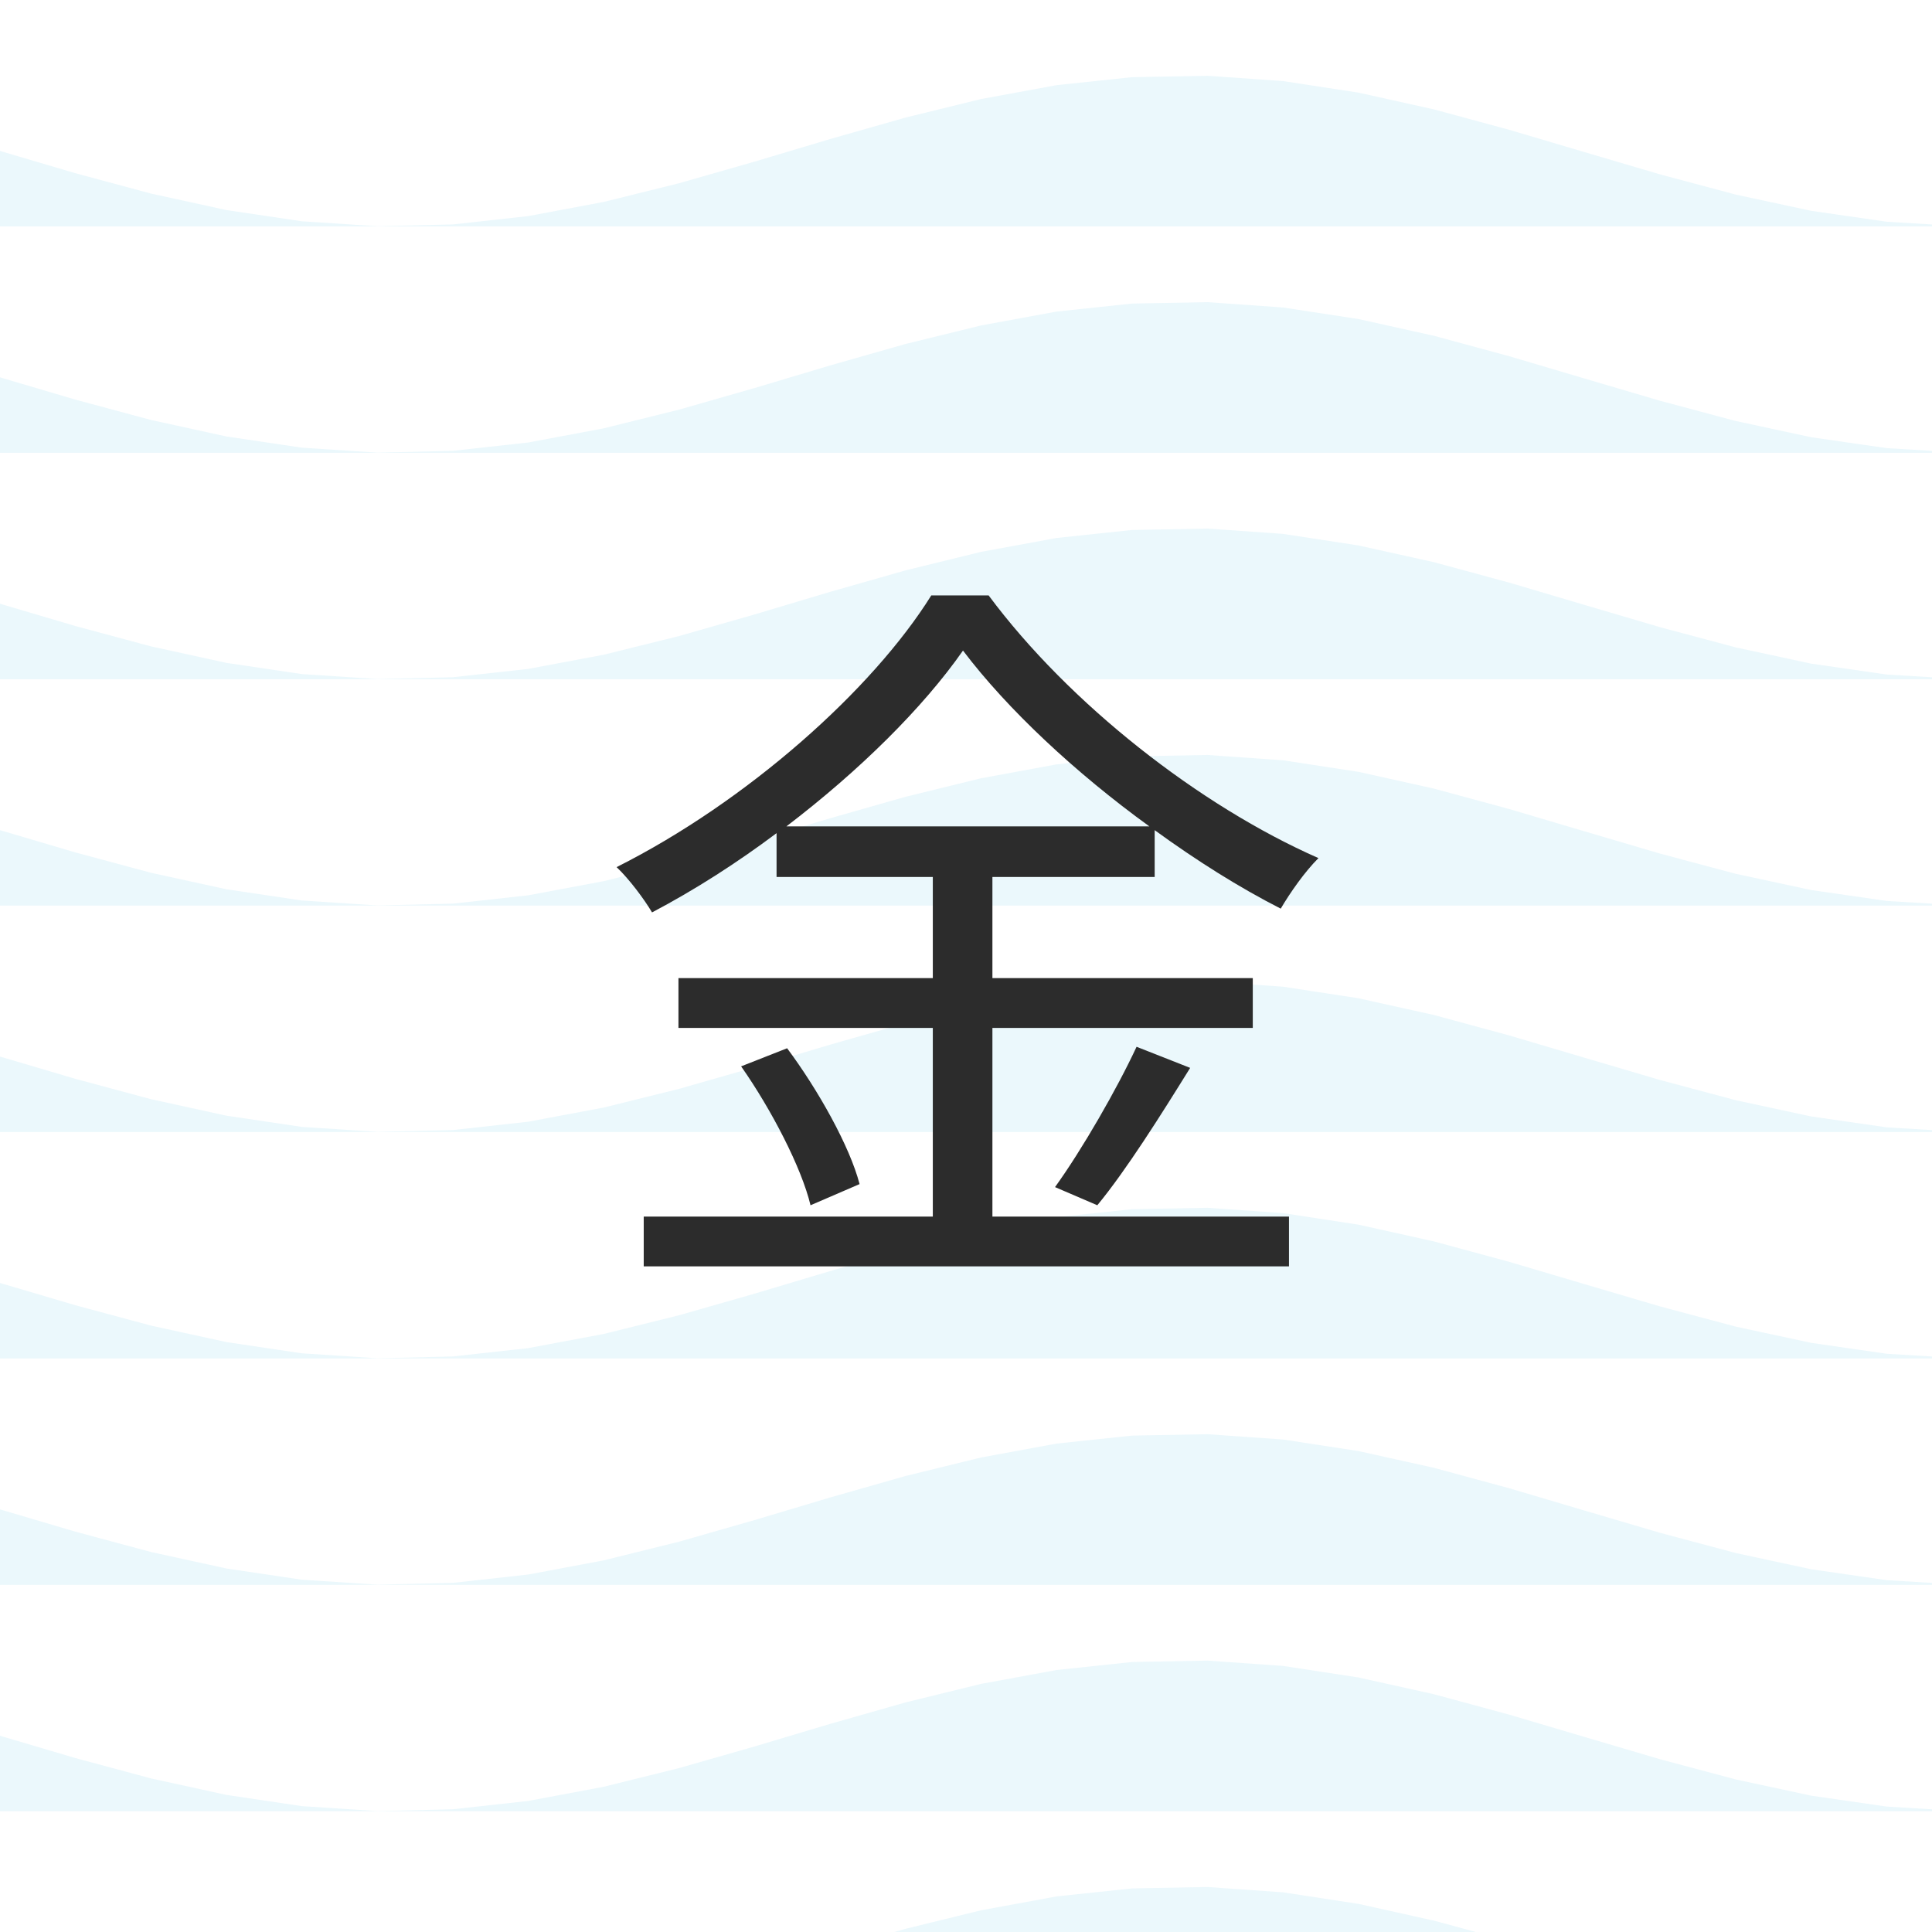
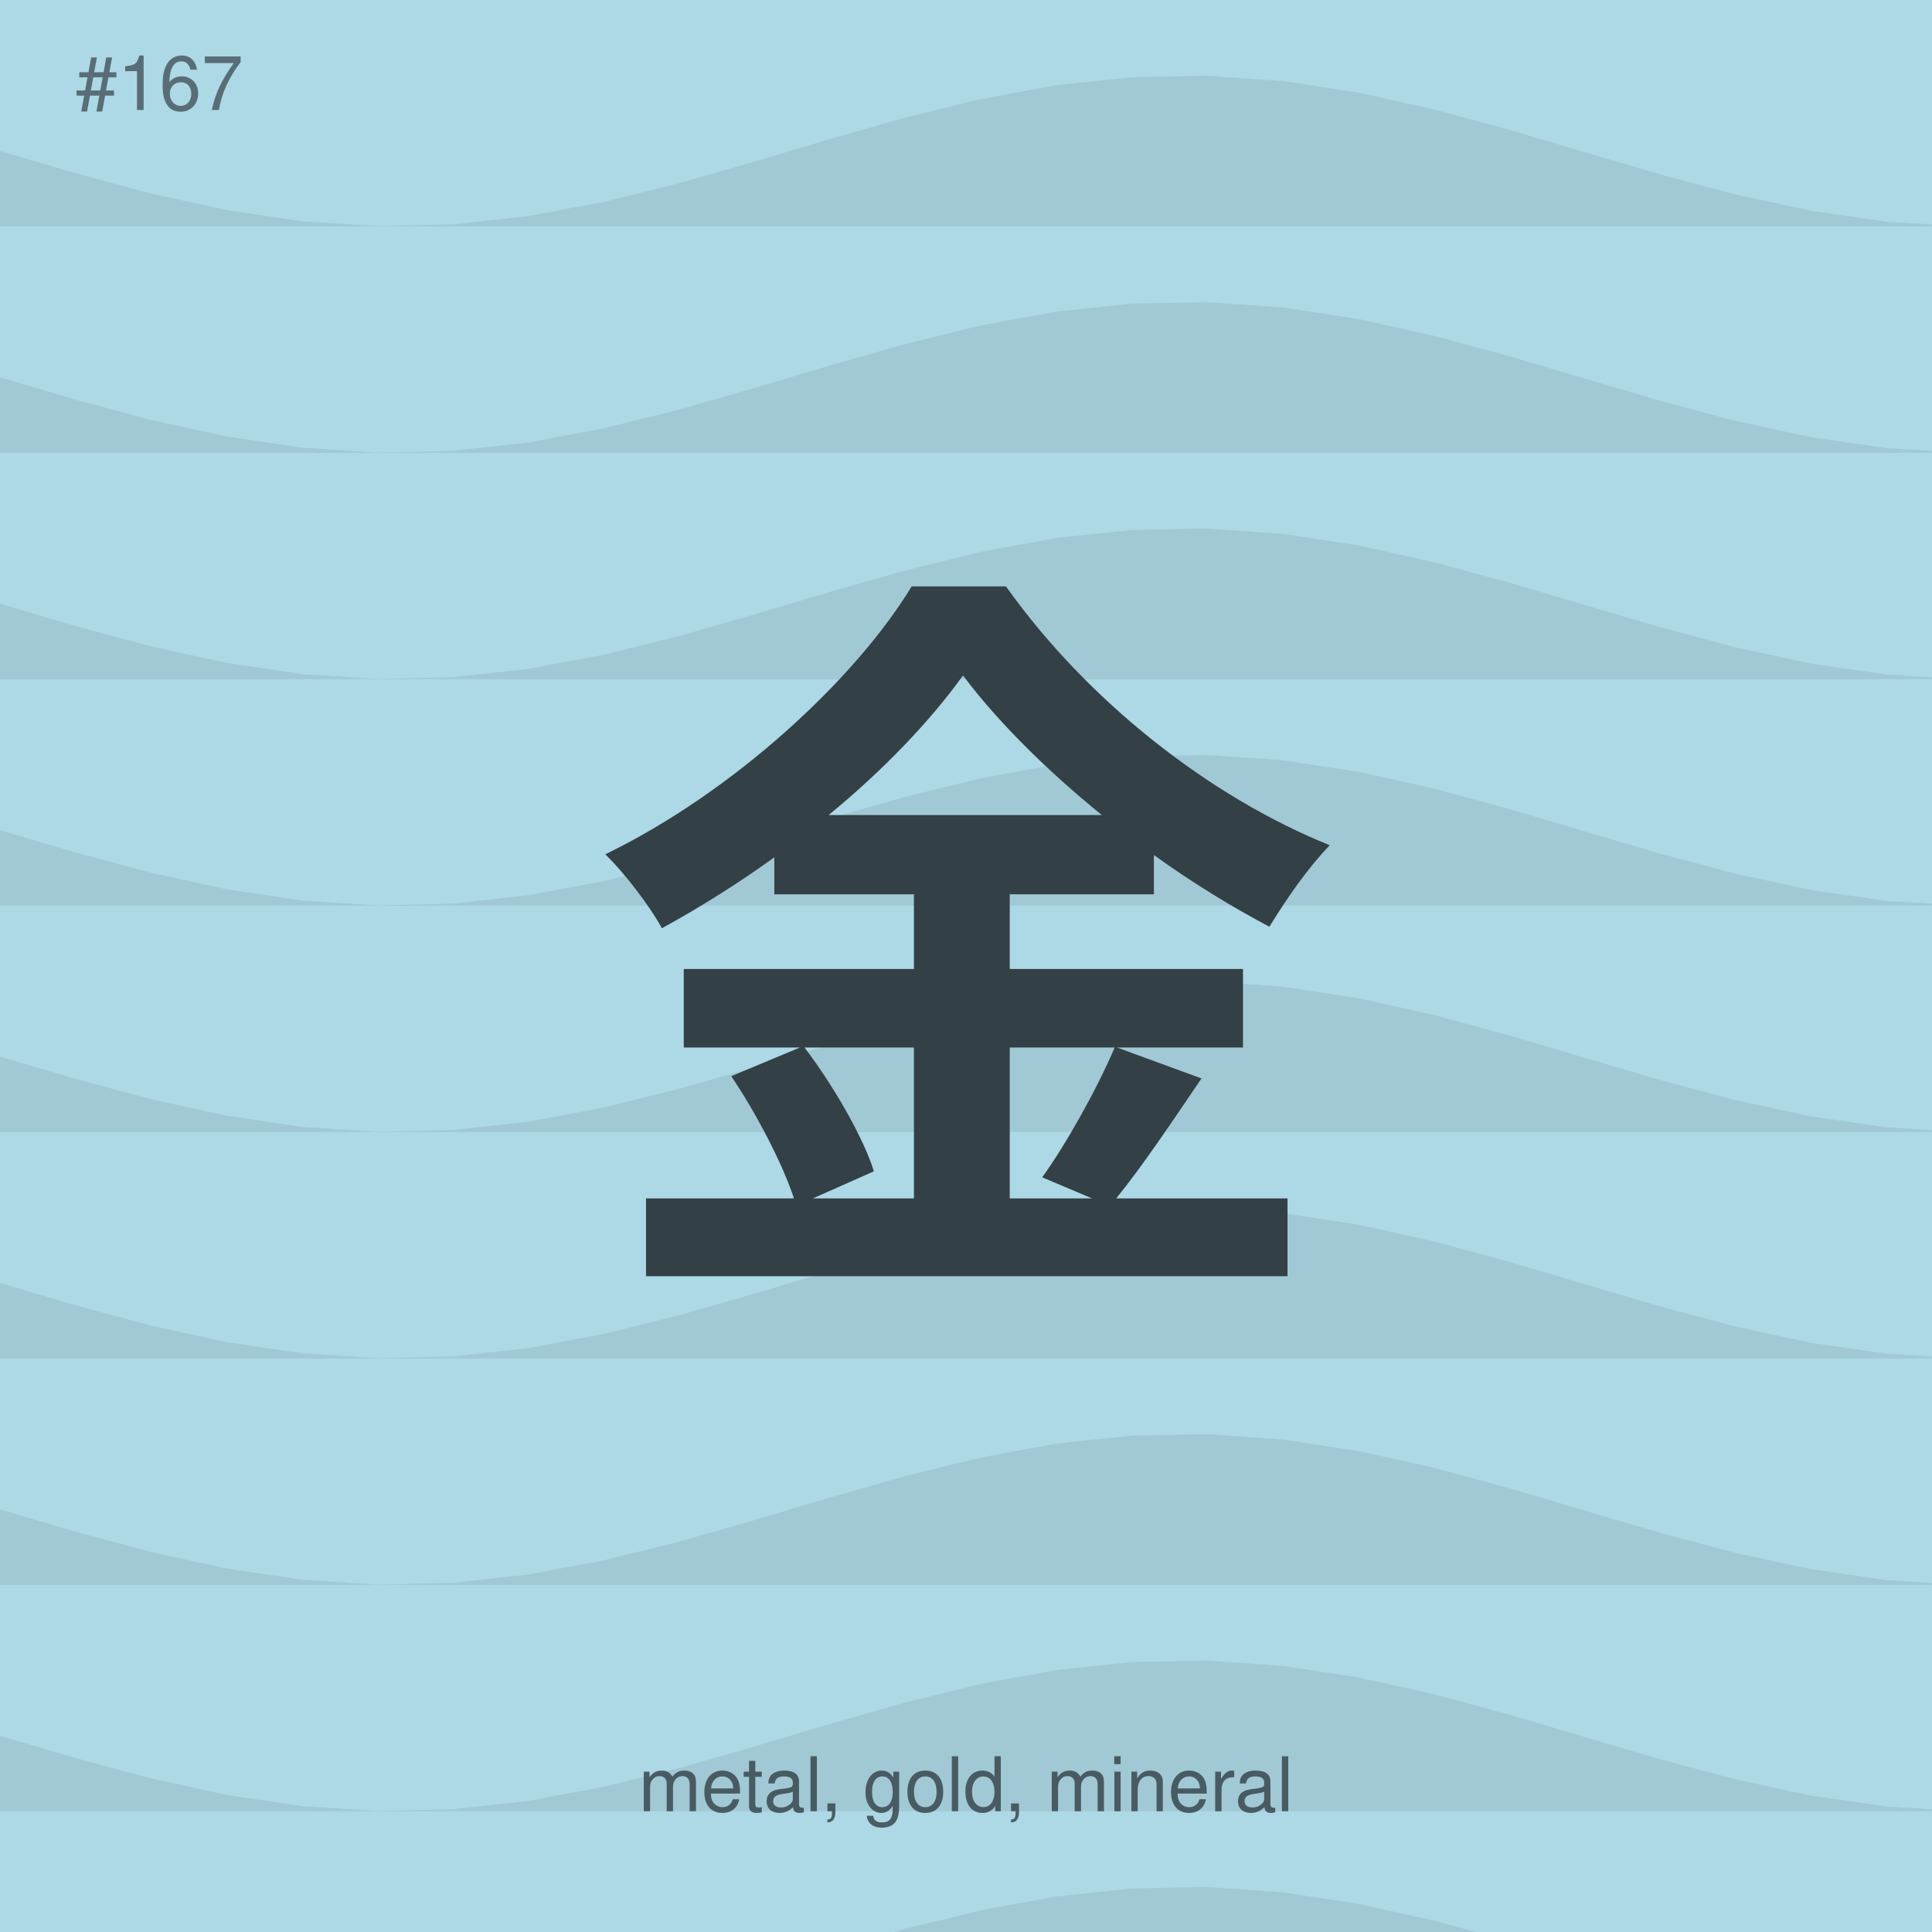
<svg xmlns="http://www.w3.org/2000/svg" width="512" height="512" viewBox="0 0 512 512">
  <defs>
    <style>
      .radical-text {
        font-family: 'Hiragino Sans', 'Yu Gothic', 'Meiryo', 'Takao', 'IPAexGothic', 'IPAGothic', 'VL Gothic', 'Noto Sans CJK JP', serif;
        font-size: 200px;
        text-anchor: middle;
        dominant-baseline: middle;
-         fill: #2c2c2c;
+         fill: #334045;
+         font-weight: bold;
+       }
+       .number-text {
+         font-family: 'Helvetica', 'Arial', sans-serif;
+         font-size: 20px;
+         text-anchor: start;
+         dominant-baseline: hanging;
+         fill: #334045;
+         opacity: 0.7;
+         font-weight: normal;
+       }
+       .meaning-text {
+         font-family: 'Helvetica', 'Arial', sans-serif;
+         font-size: 20px;
+         text-anchor: middle;
+         dominant-baseline: baseline;
+         fill: #334045;
+         opacity: 0.8;
        font-weight: normal;
      }
    </style>
  </defs>
-   <rect width="512" height="512" fill="white" />
-   <g opacity="1.0">
-     <path d="M 0,40 L 20,45.91 L 40,51.293 L 60,55.667 L 80,58.641 L 100,59.95 L 120,59.477 L 140,57.264 L 160,53.509 L 180,48.548 L 200,42.822 L 220,36.845 L 240,31.15 L 260,26.245 L 280,22.568 L 300,20.449 L 320,20.077 L 340,21.484 L 360,24.545 L 380,28.986 L 400,34.412 L 420,40.336 L 440,46.231 L 460,51.569 L 480,55.873 L 500,58.76 L 520,59.971 L 512,60 L 0,60 Z" fill="#bce7f5" opacity="0.3" />
-     <path d="M 0,100 L 20,105.91 L 40,111.293 L 60,115.667 L 80,118.641 L 100,119.95 L 120,119.477 L 140,117.264 L 160,113.509 L 180,108.548 L 200,102.822 L 220,96.845 L 240,91.15 L 260,86.245 L 280,82.568 L 300,80.449 L 320,80.077 L 340,81.484 L 360,84.545 L 380,88.986 L 400,94.412 L 420,100.336 L 440,106.231 L 460,111.569 L 480,115.873 L 500,118.76 L 520,119.971 L 512,120 L 0,120 Z" fill="#bce7f5" opacity="0.3" />
-     <path d="M 0,160 L 20,165.91 L 40,171.293 L 60,175.667 L 80,178.641 L 100,179.95 L 120,179.477 L 140,177.264 L 160,173.509 L 180,168.548 L 200,162.822 L 220,156.845 L 240,151.15 L 260,146.245 L 280,142.568 L 300,140.449 L 320,140.077 L 340,141.484 L 360,144.545 L 380,148.986 L 400,154.412 L 420,160.336 L 440,166.231 L 460,171.569 L 480,175.873 L 500,178.76 L 520,179.971 L 512,180 L 0,180 Z" fill="#bce7f5" opacity="0.3" />
-     <path d="M 0,220 L 20,225.91 L 40,231.293 L 60,235.667 L 80,238.641 L 100,239.95 L 120,239.477 L 140,237.264 L 160,233.509 L 180,228.548 L 200,222.822 L 220,216.845 L 240,211.15 L 260,206.245 L 280,202.568 L 300,200.449 L 320,200.077 L 340,201.484 L 360,204.545 L 380,208.986 L 400,214.412 L 420,220.336 L 440,226.231 L 460,231.569 L 480,235.873 L 500,238.76 L 520,239.971 L 512,240 L 0,240 Z" fill="#bce7f5" opacity="0.3" />
-     <path d="M 0,280 L 20,285.91 L 40,291.293 L 60,295.667 L 80,298.641 L 100,299.95 L 120,299.477 L 140,297.264 L 160,293.509 L 180,288.548 L 200,282.822 L 220,276.845 L 240,271.15 L 260,266.245 L 280,262.568 L 300,260.449 L 320,260.077 L 340,261.484 L 360,264.545 L 380,268.986 L 400,274.412 L 420,280.336 L 440,286.231 L 460,291.569 L 480,295.873 L 500,298.76 L 520,299.971 L 512,300 L 0,300 Z" fill="#bce7f5" opacity="0.3" />
-     <path d="M 0,340 L 20,345.91 L 40,351.293 L 60,355.667 L 80,358.641 L 100,359.95 L 120,359.477 L 140,357.264 L 160,353.509 L 180,348.548 L 200,342.822 L 220,336.845 L 240,331.15 L 260,326.245 L 280,322.568 L 300,320.449 L 320,320.077 L 340,321.484 L 360,324.545 L 380,328.986 L 400,334.412 L 420,340.336 L 440,346.231 L 460,351.569 L 480,355.873 L 500,358.76 L 520,359.971 L 512,360 L 0,360 Z" fill="#bce7f5" opacity="0.3" />
-     <path d="M 0,400 L 20,405.91 L 40,411.293 L 60,415.667 L 80,418.641 L 100,419.95 L 120,419.477 L 140,417.264 L 160,413.509 L 180,408.548 L 200,402.822 L 220,396.845 L 240,391.15 L 260,386.245 L 280,382.568 L 300,380.449 L 320,380.077 L 340,381.484 L 360,384.545 L 380,388.986 L 400,394.412 L 420,400.336 L 440,406.231 L 460,411.569 L 480,415.873 L 500,418.76 L 520,419.971 L 512,420 L 0,420 Z" fill="#bce7f5" opacity="0.3" />
-     <path d="M 0,460 L 20,465.91 L 40,471.293 L 60,475.667 L 80,478.641 L 100,479.95 L 120,479.477 L 140,477.264 L 160,473.509 L 180,468.548 L 200,462.822 L 220,456.845 L 240,451.15 L 260,446.245 L 280,442.568 L 300,440.449 L 320,440.077 L 340,441.484 L 360,444.545 L 380,448.986 L 400,454.412 L 420,460.336 L 440,466.231 L 460,471.569 L 480,475.873 L 500,478.76 L 520,479.971 L 512,480 L 0,480 Z" fill="#bce7f5" opacity="0.3" />
-     <path d="M 0,520 L 20,525.91 L 40,531.293 L 60,535.667 L 80,538.641 L 100,539.95 L 120,539.477 L 140,537.264 L 160,533.509 L 180,528.548 L 200,522.822 L 220,516.845 L 240,511.15 L 260,506.245 L 280,502.568 L 300,500.449 L 320,500.077 L 340,501.484 L 360,504.545 L 380,508.986 L 400,514.412 L 420,520.336 L 440,526.231 L 460,531.569 L 480,535.873 L 500,538.76 L 520,539.971 L 512,540 L 0,540 Z" fill="#bce7f5" opacity="0.3" />
+   <rect width="512" height="512" fill="#ADD8E6" />
+   <g opacity="0.6">
+     <path d="M 0,40 L 20,45.91 L 40,51.293 L 60,55.667 L 80,58.641 L 100,59.95 L 120,59.477 L 140,57.264 L 160,53.509 L 180,48.548 L 200,42.822 L 220,36.845 L 240,31.15 L 260,26.245 L 280,22.568 L 300,20.449 L 320,20.077 L 340,21.484 L 360,24.545 L 380,28.986 L 400,34.412 L 420,40.336 L 440,46.231 L 460,51.569 L 480,55.873 L 500,58.76 L 520,59.971 L 512,60 L 0,60 Z" fill="#7997a1" opacity="0.4" />
+     <path d="M 0,100 L 20,105.91 L 40,111.293 L 60,115.667 L 80,118.641 L 100,119.95 L 120,119.477 L 140,117.264 L 160,113.509 L 180,108.548 L 200,102.822 L 220,96.845 L 240,91.15 L 260,86.245 L 280,82.568 L 300,80.449 L 320,80.077 L 340,81.484 L 360,84.545 L 380,88.986 L 400,94.412 L 420,100.336 L 440,106.231 L 460,111.569 L 480,115.873 L 500,118.76 L 520,119.971 L 512,120 L 0,120 Z" fill="#7997a1" opacity="0.4" />
+     <path d="M 0,160 L 20,165.91 L 40,171.293 L 60,175.667 L 80,178.641 L 100,179.95 L 120,179.477 L 140,177.264 L 160,173.509 L 180,168.548 L 200,162.822 L 220,156.845 L 240,151.15 L 260,146.245 L 280,142.568 L 300,140.449 L 320,140.077 L 340,141.484 L 360,144.545 L 380,148.986 L 400,154.412 L 420,160.336 L 440,166.231 L 460,171.569 L 480,175.873 L 500,178.76 L 520,179.971 L 512,180 L 0,180 Z" fill="#7997a1" opacity="0.4" />
+     <path d="M 0,220 L 20,225.91 L 40,231.293 L 60,235.667 L 80,238.641 L 100,239.95 L 120,239.477 L 140,237.264 L 160,233.509 L 180,228.548 L 200,222.822 L 220,216.845 L 240,211.15 L 260,206.245 L 280,202.568 L 300,200.449 L 320,200.077 L 340,201.484 L 360,204.545 L 380,208.986 L 400,214.412 L 420,220.336 L 440,226.231 L 460,231.569 L 480,235.873 L 500,238.76 L 520,239.971 L 512,240 L 0,240 Z" fill="#7997a1" opacity="0.4" />
+     <path d="M 0,280 L 20,285.91 L 40,291.293 L 60,295.667 L 80,298.641 L 100,299.95 L 120,299.477 L 140,297.264 L 160,293.509 L 180,288.548 L 200,282.822 L 220,276.845 L 240,271.15 L 260,266.245 L 280,262.568 L 300,260.449 L 320,260.077 L 340,261.484 L 360,264.545 L 380,268.986 L 400,274.412 L 420,280.336 L 440,286.231 L 460,291.569 L 480,295.873 L 500,298.76 L 520,299.971 L 512,300 L 0,300 Z" fill="#7997a1" opacity="0.4" />
+     <path d="M 0,340 L 20,345.91 L 40,351.293 L 60,355.667 L 80,358.641 L 100,359.95 L 120,359.477 L 140,357.264 L 160,353.509 L 180,348.548 L 200,342.822 L 220,336.845 L 240,331.15 L 260,326.245 L 280,322.568 L 300,320.449 L 320,320.077 L 340,321.484 L 360,324.545 L 380,328.986 L 400,334.412 L 420,340.336 L 440,346.231 L 460,351.569 L 480,355.873 L 500,358.76 L 520,359.971 L 512,360 L 0,360 Z" fill="#7997a1" opacity="0.4" />
+     <path d="M 0,400 L 20,405.91 L 40,411.293 L 60,415.667 L 80,418.641 L 100,419.95 L 120,419.477 L 140,417.264 L 160,413.509 L 180,408.548 L 200,402.822 L 220,396.845 L 240,391.15 L 260,386.245 L 280,382.568 L 300,380.449 L 320,380.077 L 340,381.484 L 360,384.545 L 380,388.986 L 400,394.412 L 420,400.336 L 440,406.231 L 460,411.569 L 480,415.873 L 500,418.76 L 520,419.971 L 512,420 L 0,420 Z" fill="#7997a1" opacity="0.4" />
+     <path d="M 0,460 L 20,465.91 L 40,471.293 L 60,475.667 L 80,478.641 L 100,479.95 L 120,479.477 L 140,477.264 L 160,473.509 L 180,468.548 L 200,462.822 L 220,456.845 L 240,451.15 L 260,446.245 L 280,442.568 L 300,440.449 L 320,440.077 L 340,441.484 L 360,444.545 L 380,448.986 L 400,454.412 L 420,460.336 L 440,466.231 L 460,471.569 L 480,475.873 L 500,478.76 L 520,479.971 L 512,480 L 0,480 Z" fill="#7997a1" opacity="0.4" />
+     <path d="M 0,520 L 20,525.91 L 40,531.293 L 60,535.667 L 80,538.641 L 100,539.95 L 120,539.477 L 140,537.264 L 160,533.509 L 180,528.548 L 200,522.822 L 220,516.845 L 240,511.15 L 260,506.245 L 280,502.568 L 300,500.449 L 320,500.077 L 340,501.484 L 360,504.545 L 380,508.986 L 400,514.412 L 420,520.336 L 440,526.231 L 460,531.569 L 480,535.873 L 500,538.76 L 520,539.971 L 512,540 L 0,540 Z" fill="#7997a1" opacity="0.4" />
  </g>
  <text x="256" y="256" class="radical-text">金</text>
+   <text x="20" y="20" class="number-text">#167</text>
+   <text x="256" y="480" class="meaning-text">metal, gold, mineral</text>
</svg>
